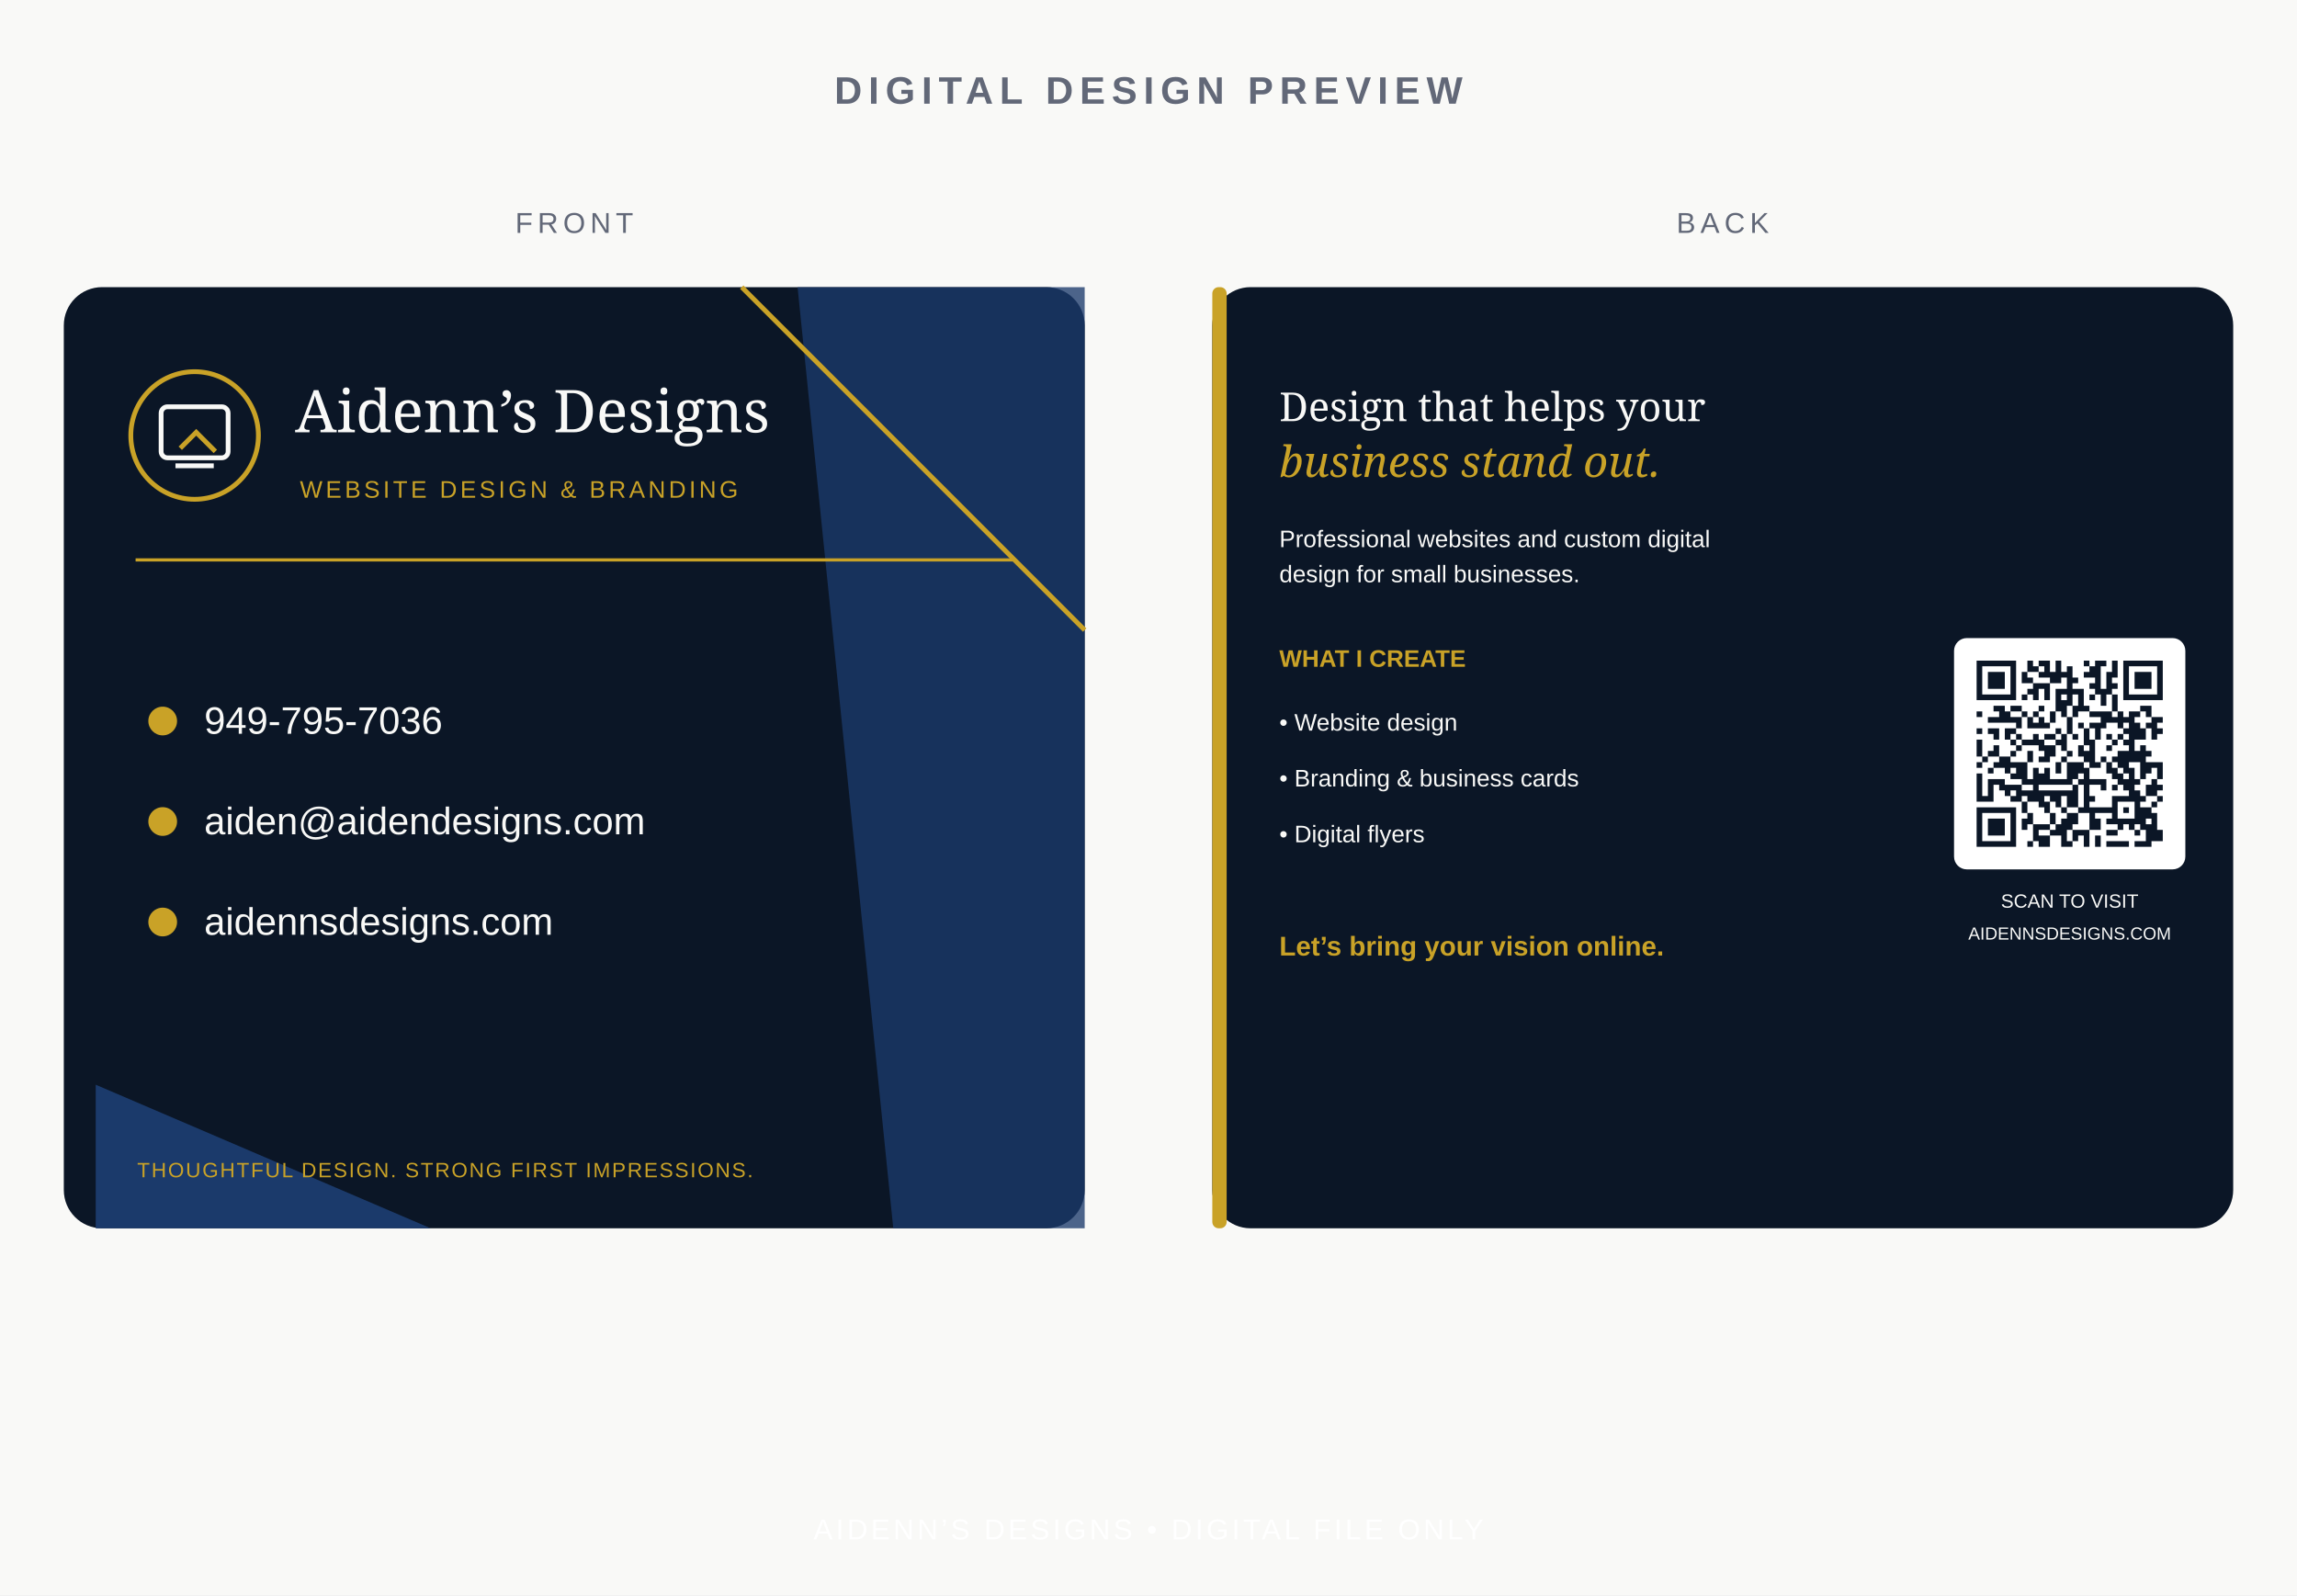
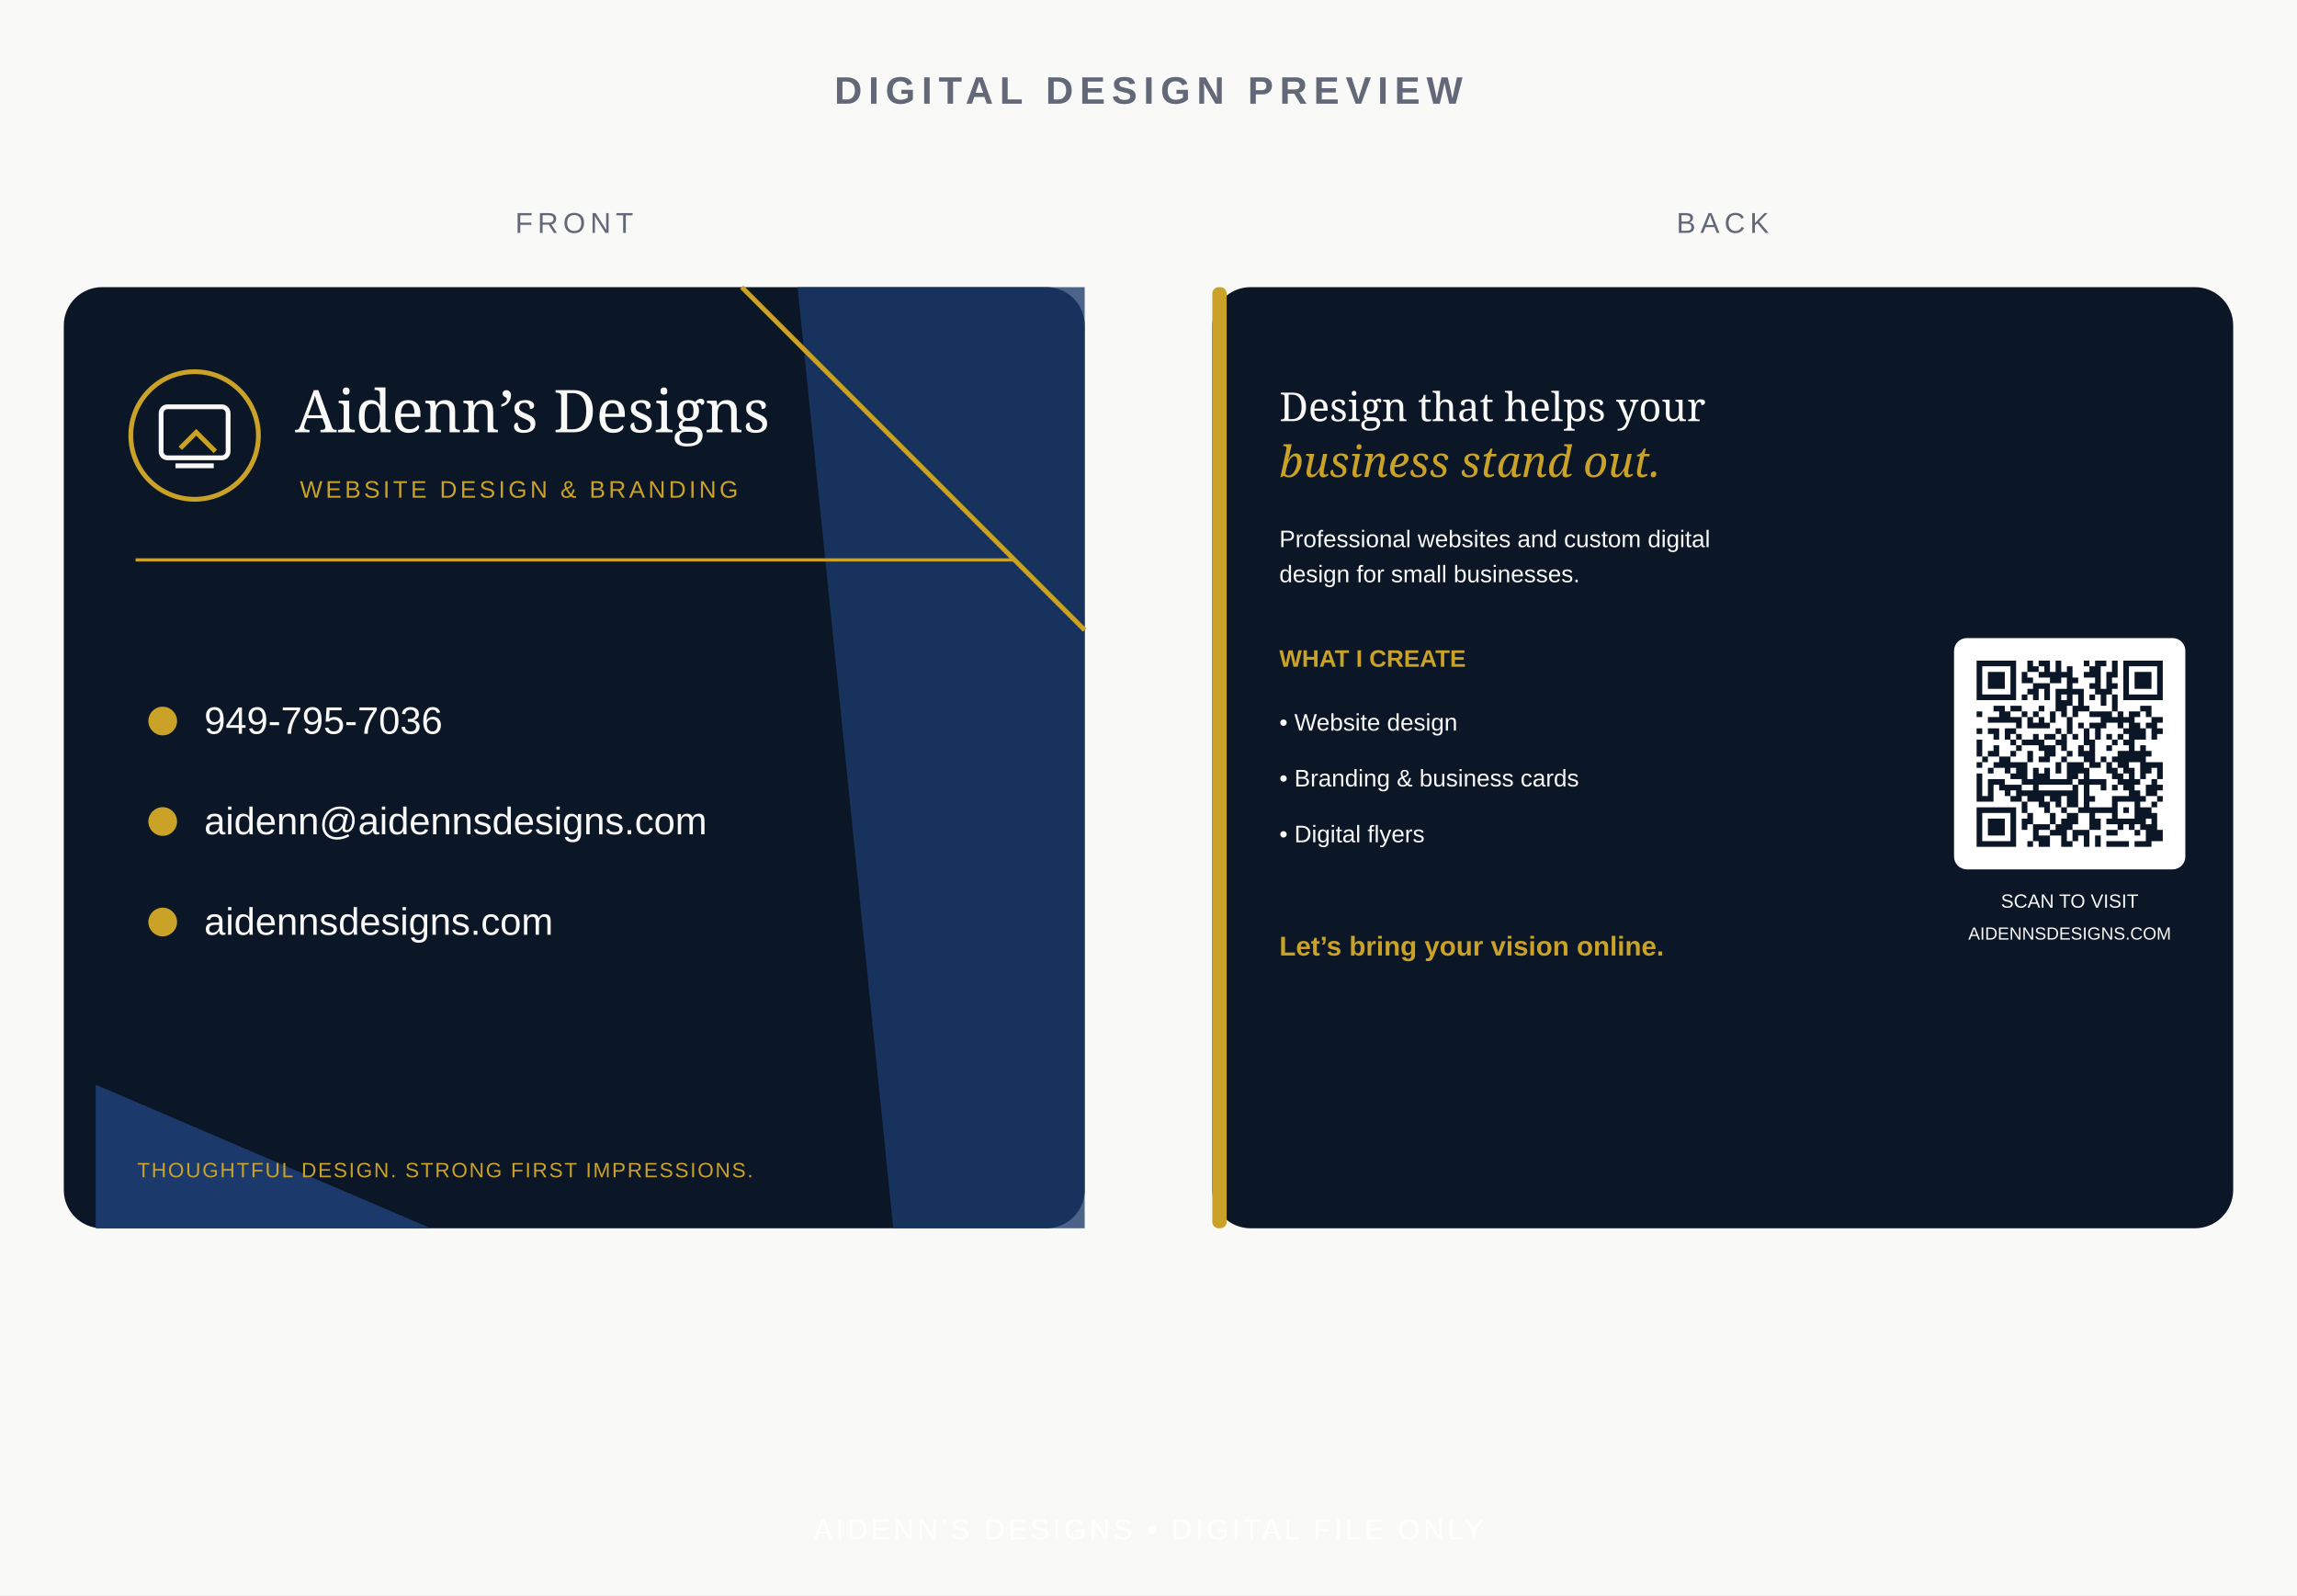
<svg xmlns="http://www.w3.org/2000/svg" width="1440" height="1000" viewBox="0 0 1440 1000">
  <rect width="1440" height="1000" fill="#F9F9F7" />
  <text x="720" y="65" text-anchor="middle" font-family="Arial,sans-serif" font-size="24" font-weight="700" letter-spacing="4" fill="#626878">DIGITAL DESIGN PREVIEW</text>
  <text x="360" y="146" text-anchor="middle" font-family="Arial,sans-serif" font-size="18" letter-spacing="3" fill="#626878">FRONT</text>
  <text x="1080" y="146" text-anchor="middle" font-family="Arial,sans-serif" font-size="18" letter-spacing="3" fill="#626878">BACK</text>
  <g>
    <rect x="40" y="180" width="640" height="590" rx="24" fill="#0B1626" />
    <path d="M500 180h180v590h-120z" fill="#1B3A6B" opacity=".78" />
    <path d="M60 680L270 770H60z" fill="#1B3A6B" />
    <path d="M465 180l215 215" stroke="#C9A227" stroke-width="3" />
    <circle cx="122" cy="273" r="40" fill="none" stroke="#C9A227" stroke-width="3" />
    <rect x="101" y="255" width="42" height="32" rx="4" fill="none" stroke="#F9F9F7" stroke-width="3" />
    <path d="M110 292h24" stroke="#F9F9F7" stroke-width="3" />
    <path d="M113 281l10-10 12 12" fill="none" stroke="#C9A227" stroke-width="3" />
    <text x="185" y="271" font-family="Georgia,serif" font-size="37" fill="#F9F9F7">Aidenn’s Designs</text>
    <text x="188" y="312" font-family="Arial,sans-serif" font-size="15" letter-spacing="2" fill="#C9A227">WEBSITE DESIGN &amp; BRANDING</text>
    <path d="M85 351h550" stroke="#C9A227" stroke-width="2" />
    <g font-family="Arial,sans-serif" font-size="24" fill="#F9F9F7">
      <circle cx="102" cy="452" r="9" fill="#C9A227" />
      <text x="128" y="460">949-795-7036</text>
      <circle cx="102" cy="515" r="9" fill="#C9A227" />
-       <text x="128" y="523">aiden@aidendesigns.com</text>
+       <text x="128" y="523">aidenn@aidennsdesigns.com</text>
      <circle cx="102" cy="578" r="9" fill="#C9A227" />
      <text x="128" y="586">aidennsdesigns.com</text>
    </g>
    <text x="86" y="738" font-family="Arial,sans-serif" font-size="13" letter-spacing="1" fill="#C9A227">THOUGHTFUL DESIGN. STRONG FIRST IMPRESSIONS.</text>
  </g>
  <g>
    <rect x="760" y="180" width="640" height="590" rx="24" fill="#0B1626" />
    <rect x="760" y="180" width="9" height="590" rx="4" fill="#C9A227" />
    <text x="802" y="264" font-family="Georgia,serif" font-size="25" fill="#F9F9F7">Design that helps your</text>
    <text x="802" y="299" font-family="Georgia,serif" font-style="italic" font-size="27" fill="#C9A227">business stand out.</text>
    <text x="802" y="343" font-family="Arial,sans-serif" font-size="15" fill="#F9F9F7">Professional websites and custom digital</text>
    <text x="802" y="365" font-family="Arial,sans-serif" font-size="15" fill="#F9F9F7">design for small businesses.</text>
    <text x="802" y="418" font-family="Arial,sans-serif" font-size="15" font-weight="700" fill="#C9A227">WHAT I CREATE</text>
    <text x="802" y="458" font-family="Arial,sans-serif" font-size="15" fill="#F9F9F7">• Website design</text>
    <text x="802" y="493" font-family="Arial,sans-serif" font-size="15" fill="#F9F9F7">• Branding &amp; business cards</text>
    <text x="802" y="528" font-family="Arial,sans-serif" font-size="15" fill="#F9F9F7">• Digital flyers</text>
    <text x="802" y="599" font-family="Arial,sans-serif" font-size="17" font-weight="700" fill="#C9A227">Let’s bring your vision online.</text>
    <rect x="1225" y="400" width="145" height="145" rx="8" fill="white" />
    <path transform="translate(1225 400)" d="M14.146 14.146h3.537v3.537h-3.537zM17.683 14.146h3.537v3.537h-3.537zM21.22 14.146h3.537v3.537h-3.537zM24.756 14.146h3.537v3.537h-3.537zM28.293 14.146h3.537v3.537h-3.537zM31.829 14.146h3.537v3.537h-3.537zM35.366 14.146h3.537v3.537h-3.537zM45.976 14.146h3.537v3.537h-3.537zM53.049 14.146h3.537v3.537h-3.537zM56.585 14.146h3.537v3.537h-3.537zM63.659 14.146h3.537v3.537h-3.537zM81.341 14.146h3.537v3.537h-3.537zM88.415 14.146h3.537v3.537h-3.537zM91.951 14.146h3.537v3.537h-3.537zM99.024 14.146h3.537v3.537h-3.537zM106.098 14.146h3.537v3.537h-3.537zM109.634 14.146h3.537v3.537h-3.537zM113.171 14.146h3.537v3.537h-3.537zM116.707 14.146h3.537v3.537h-3.537zM120.244 14.146h3.537v3.537h-3.537zM123.78 14.146h3.537v3.537h-3.537zM127.317 14.146h3.537v3.537h-3.537zM14.146 17.683h3.537v3.537h-3.537zM35.366 17.683h3.537v3.537h-3.537zM45.976 17.683h3.537v3.537h-3.537zM49.512 17.683h3.537v3.537h-3.537zM56.585 17.683h3.537v3.537h-3.537zM63.659 17.683h3.537v3.537h-3.537zM70.732 17.683h3.537v3.537h-3.537zM84.878 17.683h3.537v3.537h-3.537zM88.415 17.683h3.537v3.537h-3.537zM99.024 17.683h3.537v3.537h-3.537zM106.098 17.683h3.537v3.537h-3.537zM127.317 17.683h3.537v3.537h-3.537zM14.146 21.22h3.537v3.537h-3.537zM21.22 21.22h3.537v3.537h-3.537zM24.756 21.22h3.537v3.537h-3.537zM28.293 21.22h3.537v3.537h-3.537zM35.366 21.22h3.537v3.537h-3.537zM42.439 21.22h3.537v3.537h-3.537zM53.049 21.22h3.537v3.537h-3.537zM56.585 21.22h3.537v3.537h-3.537zM60.122 21.22h3.537v3.537h-3.537zM63.659 21.22h3.537v3.537h-3.537zM67.195 21.22h3.537v3.537h-3.537zM70.732 21.22h3.537v3.537h-3.537zM81.341 21.22h3.537v3.537h-3.537zM84.878 21.22h3.537v3.537h-3.537zM88.415 21.22h3.537v3.537h-3.537zM95.488 21.22h3.537v3.537h-3.537zM99.024 21.22h3.537v3.537h-3.537zM106.098 21.22h3.537v3.537h-3.537zM113.171 21.22h3.537v3.537h-3.537zM116.707 21.22h3.537v3.537h-3.537zM120.244 21.22h3.537v3.537h-3.537zM127.317 21.22h3.537v3.537h-3.537zM14.146 24.756h3.537v3.537h-3.537zM21.22 24.756h3.537v3.537h-3.537zM24.756 24.756h3.537v3.537h-3.537zM28.293 24.756h3.537v3.537h-3.537zM35.366 24.756h3.537v3.537h-3.537zM42.439 24.756h3.537v3.537h-3.537zM45.976 24.756h3.537v3.537h-3.537zM60.122 24.756h3.537v3.537h-3.537zM63.659 24.756h3.537v3.537h-3.537zM70.732 24.756h3.537v3.537h-3.537zM74.268 24.756h3.537v3.537h-3.537zM88.415 24.756h3.537v3.537h-3.537zM95.488 24.756h3.537v3.537h-3.537zM106.098 24.756h3.537v3.537h-3.537zM113.171 24.756h3.537v3.537h-3.537zM116.707 24.756h3.537v3.537h-3.537zM120.244 24.756h3.537v3.537h-3.537zM127.317 24.756h3.537v3.537h-3.537zM14.146 28.293h3.537v3.537h-3.537zM21.22 28.293h3.537v3.537h-3.537zM24.756 28.293h3.537v3.537h-3.537zM28.293 28.293h3.537v3.537h-3.537zM35.366 28.293h3.537v3.537h-3.537zM49.512 28.293h3.537v3.537h-3.537zM53.049 28.293h3.537v3.537h-3.537zM56.585 28.293h3.537v3.537h-3.537zM70.732 28.293h3.537v3.537h-3.537zM84.878 28.293h3.537v3.537h-3.537zM88.415 28.293h3.537v3.537h-3.537zM95.488 28.293h3.537v3.537h-3.537zM99.024 28.293h3.537v3.537h-3.537zM106.098 28.293h3.537v3.537h-3.537zM113.171 28.293h3.537v3.537h-3.537zM116.707 28.293h3.537v3.537h-3.537zM120.244 28.293h3.537v3.537h-3.537zM127.317 28.293h3.537v3.537h-3.537zM14.146 31.829h3.537v3.537h-3.537zM35.366 31.829h3.537v3.537h-3.537zM45.976 31.829h3.537v3.537h-3.537zM49.512 31.829h3.537v3.537h-3.537zM56.585 31.829h3.537v3.537h-3.537zM63.659 31.829h3.537v3.537h-3.537zM67.195 31.829h3.537v3.537h-3.537zM70.732 31.829h3.537v3.537h-3.537zM74.268 31.829h3.537v3.537h-3.537zM77.805 31.829h3.537v3.537h-3.537zM88.415 31.829h3.537v3.537h-3.537zM91.951 31.829h3.537v3.537h-3.537zM95.488 31.829h3.537v3.537h-3.537zM106.098 31.829h3.537v3.537h-3.537zM127.317 31.829h3.537v3.537h-3.537zM14.146 35.366h3.537v3.537h-3.537zM17.683 35.366h3.537v3.537h-3.537zM21.22 35.366h3.537v3.537h-3.537zM24.756 35.366h3.537v3.537h-3.537zM28.293 35.366h3.537v3.537h-3.537zM31.829 35.366h3.537v3.537h-3.537zM35.366 35.366h3.537v3.537h-3.537zM42.439 35.366h3.537v3.537h-3.537zM49.512 35.366h3.537v3.537h-3.537zM56.585 35.366h3.537v3.537h-3.537zM63.659 35.366h3.537v3.537h-3.537zM70.732 35.366h3.537v3.537h-3.537zM77.805 35.366h3.537v3.537h-3.537zM84.878 35.366h3.537v3.537h-3.537zM91.951 35.366h3.537v3.537h-3.537zM99.024 35.366h3.537v3.537h-3.537zM106.098 35.366h3.537v3.537h-3.537zM109.634 35.366h3.537v3.537h-3.537zM113.171 35.366h3.537v3.537h-3.537zM116.707 35.366h3.537v3.537h-3.537zM120.244 35.366h3.537v3.537h-3.537zM123.78 35.366h3.537v3.537h-3.537zM127.317 35.366h3.537v3.537h-3.537zM63.659 38.902h3.537v3.537h-3.537zM67.195 38.902h3.537v3.537h-3.537zM70.732 38.902h3.537v3.537h-3.537zM77.805 38.902h3.537v3.537h-3.537zM91.951 38.902h3.537v3.537h-3.537zM99.024 38.902h3.537v3.537h-3.537zM24.756 42.439h3.537v3.537h-3.537zM28.293 42.439h3.537v3.537h-3.537zM35.366 42.439h3.537v3.537h-3.537zM38.902 42.439h3.537v3.537h-3.537zM53.049 42.439h3.537v3.537h-3.537zM63.659 42.439h3.537v3.537h-3.537zM67.195 42.439h3.537v3.537h-3.537zM74.268 42.439h3.537v3.537h-3.537zM77.805 42.439h3.537v3.537h-3.537zM81.341 42.439h3.537v3.537h-3.537zM99.024 42.439h3.537v3.537h-3.537zM116.707 42.439h3.537v3.537h-3.537zM120.244 42.439h3.537v3.537h-3.537zM14.146 45.976h3.537v3.537h-3.537zM28.293 45.976h3.537v3.537h-3.537zM31.829 45.976h3.537v3.537h-3.537zM42.439 45.976h3.537v3.537h-3.537zM49.512 45.976h3.537v3.537h-3.537zM60.122 45.976h3.537v3.537h-3.537zM67.195 45.976h3.537v3.537h-3.537zM74.268 45.976h3.537v3.537h-3.537zM84.878 45.976h3.537v3.537h-3.537zM88.415 45.976h3.537v3.537h-3.537zM91.951 45.976h3.537v3.537h-3.537zM95.488 45.976h3.537v3.537h-3.537zM102.561 45.976h3.537v3.537h-3.537zM109.634 45.976h3.537v3.537h-3.537zM113.171 45.976h3.537v3.537h-3.537zM120.244 45.976h3.537v3.537h-3.537zM21.22 49.512h3.537v3.537h-3.537zM24.756 49.512h3.537v3.537h-3.537zM28.293 49.512h3.537v3.537h-3.537zM31.829 49.512h3.537v3.537h-3.537zM35.366 49.512h3.537v3.537h-3.537zM38.902 49.512h3.537v3.537h-3.537zM45.976 49.512h3.537v3.537h-3.537zM53.049 49.512h3.537v3.537h-3.537zM60.122 49.512h3.537v3.537h-3.537zM70.732 49.512h3.537v3.537h-3.537zM91.951 49.512h3.537v3.537h-3.537zM95.488 49.512h3.537v3.537h-3.537zM99.024 49.512h3.537v3.537h-3.537zM102.561 49.512h3.537v3.537h-3.537zM106.098 49.512h3.537v3.537h-3.537zM109.634 49.512h3.537v3.537h-3.537zM123.78 49.512h3.537v3.537h-3.537zM127.317 49.512h3.537v3.537h-3.537zM38.902 53.049h3.537v3.537h-3.537zM45.976 53.049h3.537v3.537h-3.537zM49.512 53.049h3.537v3.537h-3.537zM53.049 53.049h3.537v3.537h-3.537zM56.585 53.049h3.537v3.537h-3.537zM70.732 53.049h3.537v3.537h-3.537zM77.805 53.049h3.537v3.537h-3.537zM84.878 53.049h3.537v3.537h-3.537zM88.415 53.049h3.537v3.537h-3.537zM91.951 53.049h3.537v3.537h-3.537zM102.561 53.049h3.537v3.537h-3.537zM109.634 53.049h3.537v3.537h-3.537zM113.171 53.049h3.537v3.537h-3.537zM120.244 53.049h3.537v3.537h-3.537zM123.78 53.049h3.537v3.537h-3.537zM14.146 56.585h3.537v3.537h-3.537zM21.22 56.585h3.537v3.537h-3.537zM24.756 56.585h3.537v3.537h-3.537zM31.829 56.585h3.537v3.537h-3.537zM35.366 56.585h3.537v3.537h-3.537zM63.659 56.585h3.537v3.537h-3.537zM70.732 56.585h3.537v3.537h-3.537zM81.341 56.585h3.537v3.537h-3.537zM88.415 56.585h3.537v3.537h-3.537zM106.098 56.585h3.537v3.537h-3.537zM109.634 56.585h3.537v3.537h-3.537zM113.171 56.585h3.537v3.537h-3.537zM116.707 56.585h3.537v3.537h-3.537zM123.78 56.585h3.537v3.537h-3.537zM127.317 56.585h3.537v3.537h-3.537zM24.756 60.122h3.537v3.537h-3.537zM31.829 60.122h3.537v3.537h-3.537zM38.902 60.122h3.537v3.537h-3.537zM49.512 60.122h3.537v3.537h-3.537zM56.585 60.122h3.537v3.537h-3.537zM60.122 60.122h3.537v3.537h-3.537zM67.195 60.122h3.537v3.537h-3.537zM74.268 60.122h3.537v3.537h-3.537zM81.341 60.122h3.537v3.537h-3.537zM88.415 60.122h3.537v3.537h-3.537zM95.488 60.122h3.537v3.537h-3.537zM102.561 60.122h3.537v3.537h-3.537zM109.634 60.122h3.537v3.537h-3.537zM113.171 60.122h3.537v3.537h-3.537zM116.707 60.122h3.537v3.537h-3.537zM123.78 60.122h3.537v3.537h-3.537zM14.146 63.659h3.537v3.537h-3.537zM35.366 63.659h3.537v3.537h-3.537zM42.439 63.659h3.537v3.537h-3.537zM45.976 63.659h3.537v3.537h-3.537zM49.512 63.659h3.537v3.537h-3.537zM53.049 63.659h3.537v3.537h-3.537zM63.659 63.659h3.537v3.537h-3.537zM67.195 63.659h3.537v3.537h-3.537zM81.341 63.659h3.537v3.537h-3.537zM84.878 63.659h3.537v3.537h-3.537zM99.024 63.659h3.537v3.537h-3.537zM106.098 63.659h3.537v3.537h-3.537zM109.634 63.659h3.537v3.537h-3.537zM14.146 67.195h3.537v3.537h-3.537zM24.756 67.195h3.537v3.537h-3.537zM38.902 67.195h3.537v3.537h-3.537zM53.049 67.195h3.537v3.537h-3.537zM56.585 67.195h3.537v3.537h-3.537zM60.122 67.195h3.537v3.537h-3.537zM67.195 67.195h3.537v3.537h-3.537zM77.805 67.195h3.537v3.537h-3.537zM84.878 67.195h3.537v3.537h-3.537zM95.488 67.195h3.537v3.537h-3.537zM109.634 67.195h3.537v3.537h-3.537zM116.707 67.195h3.537v3.537h-3.537zM14.146 70.732h3.537v3.537h-3.537zM21.22 70.732h3.537v3.537h-3.537zM24.756 70.732h3.537v3.537h-3.537zM35.366 70.732h3.537v3.537h-3.537zM45.976 70.732h3.537v3.537h-3.537zM56.585 70.732h3.537v3.537h-3.537zM60.122 70.732h3.537v3.537h-3.537zM70.732 70.732h3.537v3.537h-3.537zM77.805 70.732h3.537v3.537h-3.537zM81.341 70.732h3.537v3.537h-3.537zM84.878 70.732h3.537v3.537h-3.537zM102.561 70.732h3.537v3.537h-3.537zM106.098 70.732h3.537v3.537h-3.537zM109.634 70.732h3.537v3.537h-3.537zM113.171 70.732h3.537v3.537h-3.537zM116.707 70.732h3.537v3.537h-3.537zM120.244 70.732h3.537v3.537h-3.537zM17.683 74.268h3.537v3.537h-3.537zM28.293 74.268h3.537v3.537h-3.537zM31.829 74.268h3.537v3.537h-3.537zM45.976 74.268h3.537v3.537h-3.537zM53.049 74.268h3.537v3.537h-3.537zM56.585 74.268h3.537v3.537h-3.537zM67.195 74.268h3.537v3.537h-3.537zM81.341 74.268h3.537v3.537h-3.537zM84.878 74.268h3.537v3.537h-3.537zM91.951 74.268h3.537v3.537h-3.537zM99.024 74.268h3.537v3.537h-3.537zM102.561 74.268h3.537v3.537h-3.537zM106.098 74.268h3.537v3.537h-3.537zM109.634 74.268h3.537v3.537h-3.537zM113.171 74.268h3.537v3.537h-3.537zM116.707 74.268h3.537v3.537h-3.537zM14.146 77.805h3.537v3.537h-3.537zM24.756 77.805h3.537v3.537h-3.537zM28.293 77.805h3.537v3.537h-3.537zM31.829 77.805h3.537v3.537h-3.537zM35.366 77.805h3.537v3.537h-3.537zM38.902 77.805h3.537v3.537h-3.537zM42.439 77.805h3.537v3.537h-3.537zM63.659 77.805h3.537v3.537h-3.537zM70.732 77.805h3.537v3.537h-3.537zM74.268 77.805h3.537v3.537h-3.537zM77.805 77.805h3.537v3.537h-3.537zM84.878 77.805h3.537v3.537h-3.537zM88.415 77.805h3.537v3.537h-3.537zM95.488 77.805h3.537v3.537h-3.537zM102.561 77.805h3.537v3.537h-3.537zM106.098 77.805h3.537v3.537h-3.537zM116.707 77.805h3.537v3.537h-3.537zM120.244 77.805h3.537v3.537h-3.537zM123.78 77.805h3.537v3.537h-3.537zM127.317 77.805h3.537v3.537h-3.537zM21.22 81.341h3.537v3.537h-3.537zM31.829 81.341h3.537v3.537h-3.537zM38.902 81.341h3.537v3.537h-3.537zM42.439 81.341h3.537v3.537h-3.537zM49.512 81.341h3.537v3.537h-3.537zM56.585 81.341h3.537v3.537h-3.537zM63.659 81.341h3.537v3.537h-3.537zM70.732 81.341h3.537v3.537h-3.537zM74.268 81.341h3.537v3.537h-3.537zM77.805 81.341h3.537v3.537h-3.537zM81.341 81.341h3.537v3.537h-3.537zM95.488 81.341h3.537v3.537h-3.537zM99.024 81.341h3.537v3.537h-3.537zM106.098 81.341h3.537v3.537h-3.537zM109.634 81.341h3.537v3.537h-3.537zM116.707 81.341h3.537v3.537h-3.537zM120.244 81.341h3.537v3.537h-3.537zM127.317 81.341h3.537v3.537h-3.537zM14.146 84.878h3.537v3.537h-3.537zM35.366 84.878h3.537v3.537h-3.537zM38.902 84.878h3.537v3.537h-3.537zM42.439 84.878h3.537v3.537h-3.537zM49.512 84.878h3.537v3.537h-3.537zM53.049 84.878h3.537v3.537h-3.537zM56.585 84.878h3.537v3.537h-3.537zM70.732 84.878h3.537v3.537h-3.537zM74.268 84.878h3.537v3.537h-3.537zM81.341 84.878h3.537v3.537h-3.537zM99.024 84.878h3.537v3.537h-3.537zM102.561 84.878h3.537v3.537h-3.537zM109.634 84.878h3.537v3.537h-3.537zM116.707 84.878h3.537v3.537h-3.537zM127.317 84.878h3.537v3.537h-3.537zM14.146 88.415h3.537v3.537h-3.537zM21.22 88.415h3.537v3.537h-3.537zM24.756 88.415h3.537v3.537h-3.537zM28.293 88.415h3.537v3.537h-3.537zM42.439 88.415h3.537v3.537h-3.537zM45.976 88.415h3.537v3.537h-3.537zM49.512 88.415h3.537v3.537h-3.537zM53.049 88.415h3.537v3.537h-3.537zM56.585 88.415h3.537v3.537h-3.537zM60.122 88.415h3.537v3.537h-3.537zM63.659 88.415h3.537v3.537h-3.537zM67.195 88.415h3.537v3.537h-3.537zM70.732 88.415h3.537v3.537h-3.537zM77.805 88.415h3.537v3.537h-3.537zM81.341 88.415h3.537v3.537h-3.537zM84.878 88.415h3.537v3.537h-3.537zM88.415 88.415h3.537v3.537h-3.537zM91.951 88.415h3.537v3.537h-3.537zM102.561 88.415h3.537v3.537h-3.537zM106.098 88.415h3.537v3.537h-3.537zM109.634 88.415h3.537v3.537h-3.537zM113.171 88.415h3.537v3.537h-3.537zM123.78 88.415h3.537v3.537h-3.537zM14.146 91.951h3.537v3.537h-3.537zM21.22 91.951h3.537v3.537h-3.537zM28.293 91.951h3.537v3.537h-3.537zM31.829 91.951h3.537v3.537h-3.537zM35.366 91.951h3.537v3.537h-3.537zM38.902 91.951h3.537v3.537h-3.537zM49.512 91.951h3.537v3.537h-3.537zM74.268 91.951h3.537v3.537h-3.537zM81.341 91.951h3.537v3.537h-3.537zM91.951 91.951h3.537v3.537h-3.537zM99.024 91.951h3.537v3.537h-3.537zM106.098 91.951h3.537v3.537h-3.537zM109.634 91.951h3.537v3.537h-3.537zM120.244 91.951h3.537v3.537h-3.537zM123.78 91.951h3.537v3.537h-3.537zM127.317 91.951h3.537v3.537h-3.537zM14.146 95.488h3.537v3.537h-3.537zM21.22 95.488h3.537v3.537h-3.537zM31.829 95.488h3.537v3.537h-3.537zM38.902 95.488h3.537v3.537h-3.537zM42.439 95.488h3.537v3.537h-3.537zM45.976 95.488h3.537v3.537h-3.537zM49.512 95.488h3.537v3.537h-3.537zM53.049 95.488h3.537v3.537h-3.537zM56.585 95.488h3.537v3.537h-3.537zM60.122 95.488h3.537v3.537h-3.537zM63.659 95.488h3.537v3.537h-3.537zM67.195 95.488h3.537v3.537h-3.537zM70.732 95.488h3.537v3.537h-3.537zM74.268 95.488h3.537v3.537h-3.537zM81.341 95.488h3.537v3.537h-3.537zM109.634 95.488h3.537v3.537h-3.537zM113.171 95.488h3.537v3.537h-3.537zM120.244 95.488h3.537v3.537h-3.537zM123.78 95.488h3.537v3.537h-3.537zM14.146 99.024h3.537v3.537h-3.537zM17.683 99.024h3.537v3.537h-3.537zM21.22 99.024h3.537v3.537h-3.537zM35.366 99.024h3.537v3.537h-3.537zM38.902 99.024h3.537v3.537h-3.537zM45.976 99.024h3.537v3.537h-3.537zM49.512 99.024h3.537v3.537h-3.537zM53.049 99.024h3.537v3.537h-3.537zM60.122 99.024h3.537v3.537h-3.537zM63.659 99.024h3.537v3.537h-3.537zM70.732 99.024h3.537v3.537h-3.537zM74.268 99.024h3.537v3.537h-3.537zM81.341 99.024h3.537v3.537h-3.537zM84.878 99.024h3.537v3.537h-3.537zM99.024 99.024h3.537v3.537h-3.537zM102.561 99.024h3.537v3.537h-3.537zM106.098 99.024h3.537v3.537h-3.537zM109.634 99.024h3.537v3.537h-3.537zM113.171 99.024h3.537v3.537h-3.537zM116.707 99.024h3.537v3.537h-3.537zM127.317 99.024h3.537v3.537h-3.537zM42.439 102.561h3.537v3.537h-3.537zM53.049 102.561h3.537v3.537h-3.537zM56.585 102.561h3.537v3.537h-3.537zM63.659 102.561h3.537v3.537h-3.537zM70.732 102.561h3.537v3.537h-3.537zM74.268 102.561h3.537v3.537h-3.537zM81.341 102.561h3.537v3.537h-3.537zM99.024 102.561h3.537v3.537h-3.537zM113.171 102.561h3.537v3.537h-3.537zM123.78 102.561h3.537v3.537h-3.537zM14.146 106.098h3.537v3.537h-3.537zM17.683 106.098h3.537v3.537h-3.537zM21.22 106.098h3.537v3.537h-3.537zM24.756 106.098h3.537v3.537h-3.537zM28.293 106.098h3.537v3.537h-3.537zM31.829 106.098h3.537v3.537h-3.537zM35.366 106.098h3.537v3.537h-3.537zM42.439 106.098h3.537v3.537h-3.537zM56.585 106.098h3.537v3.537h-3.537zM67.195 106.098h3.537v3.537h-3.537zM77.805 106.098h3.537v3.537h-3.537zM81.341 106.098h3.537v3.537h-3.537zM84.878 106.098h3.537v3.537h-3.537zM88.415 106.098h3.537v3.537h-3.537zM91.951 106.098h3.537v3.537h-3.537zM95.488 106.098h3.537v3.537h-3.537zM99.024 106.098h3.537v3.537h-3.537zM106.098 106.098h3.537v3.537h-3.537zM113.171 106.098h3.537v3.537h-3.537zM116.707 106.098h3.537v3.537h-3.537zM120.244 106.098h3.537v3.537h-3.537zM14.146 109.634h3.537v3.537h-3.537zM35.366 109.634h3.537v3.537h-3.537zM45.976 109.634h3.537v3.537h-3.537zM60.122 109.634h3.537v3.537h-3.537zM70.732 109.634h3.537v3.537h-3.537zM74.268 109.634h3.537v3.537h-3.537zM84.878 109.634h3.537v3.537h-3.537zM99.024 109.634h3.537v3.537h-3.537zM113.171 109.634h3.537v3.537h-3.537zM116.707 109.634h3.537v3.537h-3.537zM120.244 109.634h3.537v3.537h-3.537zM123.78 109.634h3.537v3.537h-3.537zM14.146 113.171h3.537v3.537h-3.537zM21.22 113.171h3.537v3.537h-3.537zM24.756 113.171h3.537v3.537h-3.537zM28.293 113.171h3.537v3.537h-3.537zM35.366 113.171h3.537v3.537h-3.537zM42.439 113.171h3.537v3.537h-3.537zM45.976 113.171h3.537v3.537h-3.537zM60.122 113.171h3.537v3.537h-3.537zM67.195 113.171h3.537v3.537h-3.537zM70.732 113.171h3.537v3.537h-3.537zM74.268 113.171h3.537v3.537h-3.537zM84.878 113.171h3.537v3.537h-3.537zM88.415 113.171h3.537v3.537h-3.537zM95.488 113.171h3.537v3.537h-3.537zM99.024 113.171h3.537v3.537h-3.537zM102.561 113.171h3.537v3.537h-3.537zM106.098 113.171h3.537v3.537h-3.537zM109.634 113.171h3.537v3.537h-3.537zM113.171 113.171h3.537v3.537h-3.537zM116.707 113.171h3.537v3.537h-3.537zM123.78 113.171h3.537v3.537h-3.537zM14.146 116.707h3.537v3.537h-3.537zM21.22 116.707h3.537v3.537h-3.537zM24.756 116.707h3.537v3.537h-3.537zM28.293 116.707h3.537v3.537h-3.537zM35.366 116.707h3.537v3.537h-3.537zM42.439 116.707h3.537v3.537h-3.537zM49.512 116.707h3.537v3.537h-3.537zM53.049 116.707h3.537v3.537h-3.537zM56.585 116.707h3.537v3.537h-3.537zM63.659 116.707h3.537v3.537h-3.537zM67.195 116.707h3.537v3.537h-3.537zM70.732 116.707h3.537v3.537h-3.537zM84.878 116.707h3.537v3.537h-3.537zM88.415 116.707h3.537v3.537h-3.537zM102.561 116.707h3.537v3.537h-3.537zM109.634 116.707h3.537v3.537h-3.537zM116.707 116.707h3.537v3.537h-3.537zM120.244 116.707h3.537v3.537h-3.537zM123.78 116.707h3.537v3.537h-3.537zM14.146 120.244h3.537v3.537h-3.537zM21.22 120.244h3.537v3.537h-3.537zM24.756 120.244h3.537v3.537h-3.537zM28.293 120.244h3.537v3.537h-3.537zM35.366 120.244h3.537v3.537h-3.537zM49.512 120.244h3.537v3.537h-3.537zM60.122 120.244h3.537v3.537h-3.537zM63.659 120.244h3.537v3.537h-3.537zM67.195 120.244h3.537v3.537h-3.537zM74.268 120.244h3.537v3.537h-3.537zM77.805 120.244h3.537v3.537h-3.537zM81.341 120.244h3.537v3.537h-3.537zM95.488 120.244h3.537v3.537h-3.537zM99.024 120.244h3.537v3.537h-3.537zM113.171 120.244h3.537v3.537h-3.537zM120.244 120.244h3.537v3.537h-3.537zM123.78 120.244h3.537v3.537h-3.537zM127.317 120.244h3.537v3.537h-3.537zM14.146 123.78h3.537v3.537h-3.537zM35.366 123.78h3.537v3.537h-3.537zM49.512 123.78h3.537v3.537h-3.537zM53.049 123.78h3.537v3.537h-3.537zM56.585 123.78h3.537v3.537h-3.537zM67.195 123.78h3.537v3.537h-3.537zM74.268 123.78h3.537v3.537h-3.537zM81.341 123.78h3.537v3.537h-3.537zM88.415 123.78h3.537v3.537h-3.537zM120.244 123.78h3.537v3.537h-3.537zM123.78 123.78h3.537v3.537h-3.537zM127.317 123.78h3.537v3.537h-3.537zM14.146 127.317h3.537v3.537h-3.537zM17.683 127.317h3.537v3.537h-3.537zM21.22 127.317h3.537v3.537h-3.537zM24.756 127.317h3.537v3.537h-3.537zM28.293 127.317h3.537v3.537h-3.537zM31.829 127.317h3.537v3.537h-3.537zM35.366 127.317h3.537v3.537h-3.537zM45.976 127.317h3.537v3.537h-3.537zM53.049 127.317h3.537v3.537h-3.537zM56.585 127.317h3.537v3.537h-3.537zM67.195 127.317h3.537v3.537h-3.537zM70.732 127.317h3.537v3.537h-3.537zM81.341 127.317h3.537v3.537h-3.537zM88.415 127.317h3.537v3.537h-3.537zM95.488 127.317h3.537v3.537h-3.537zM99.024 127.317h3.537v3.537h-3.537zM102.561 127.317h3.537v3.537h-3.537zM106.098 127.317h3.537v3.537h-3.537zM113.171 127.317h3.537v3.537h-3.537zM116.707 127.317h3.537v3.537h-3.537zM120.244 127.317h3.537v3.537h-3.537z" fill="#0B1626" />
    <text x="1297.5" y="569" text-anchor="middle" font-family="Arial,sans-serif" font-size="12" fill="#F9F9F7">SCAN TO VISIT</text>
    <text x="1297.5" y="589" text-anchor="middle" font-family="Arial,sans-serif" font-size="11" fill="#F9F9F7">AIDENNSDESIGNS.COM</text>
  </g>
  <text x="720" y="965" text-anchor="middle" font-family="Arial,sans-serif" font-size="18" letter-spacing="2" fill="#FFFFFF">AIDENN’S DESIGNS • DIGITAL FILE ONLY</text>
</svg>
